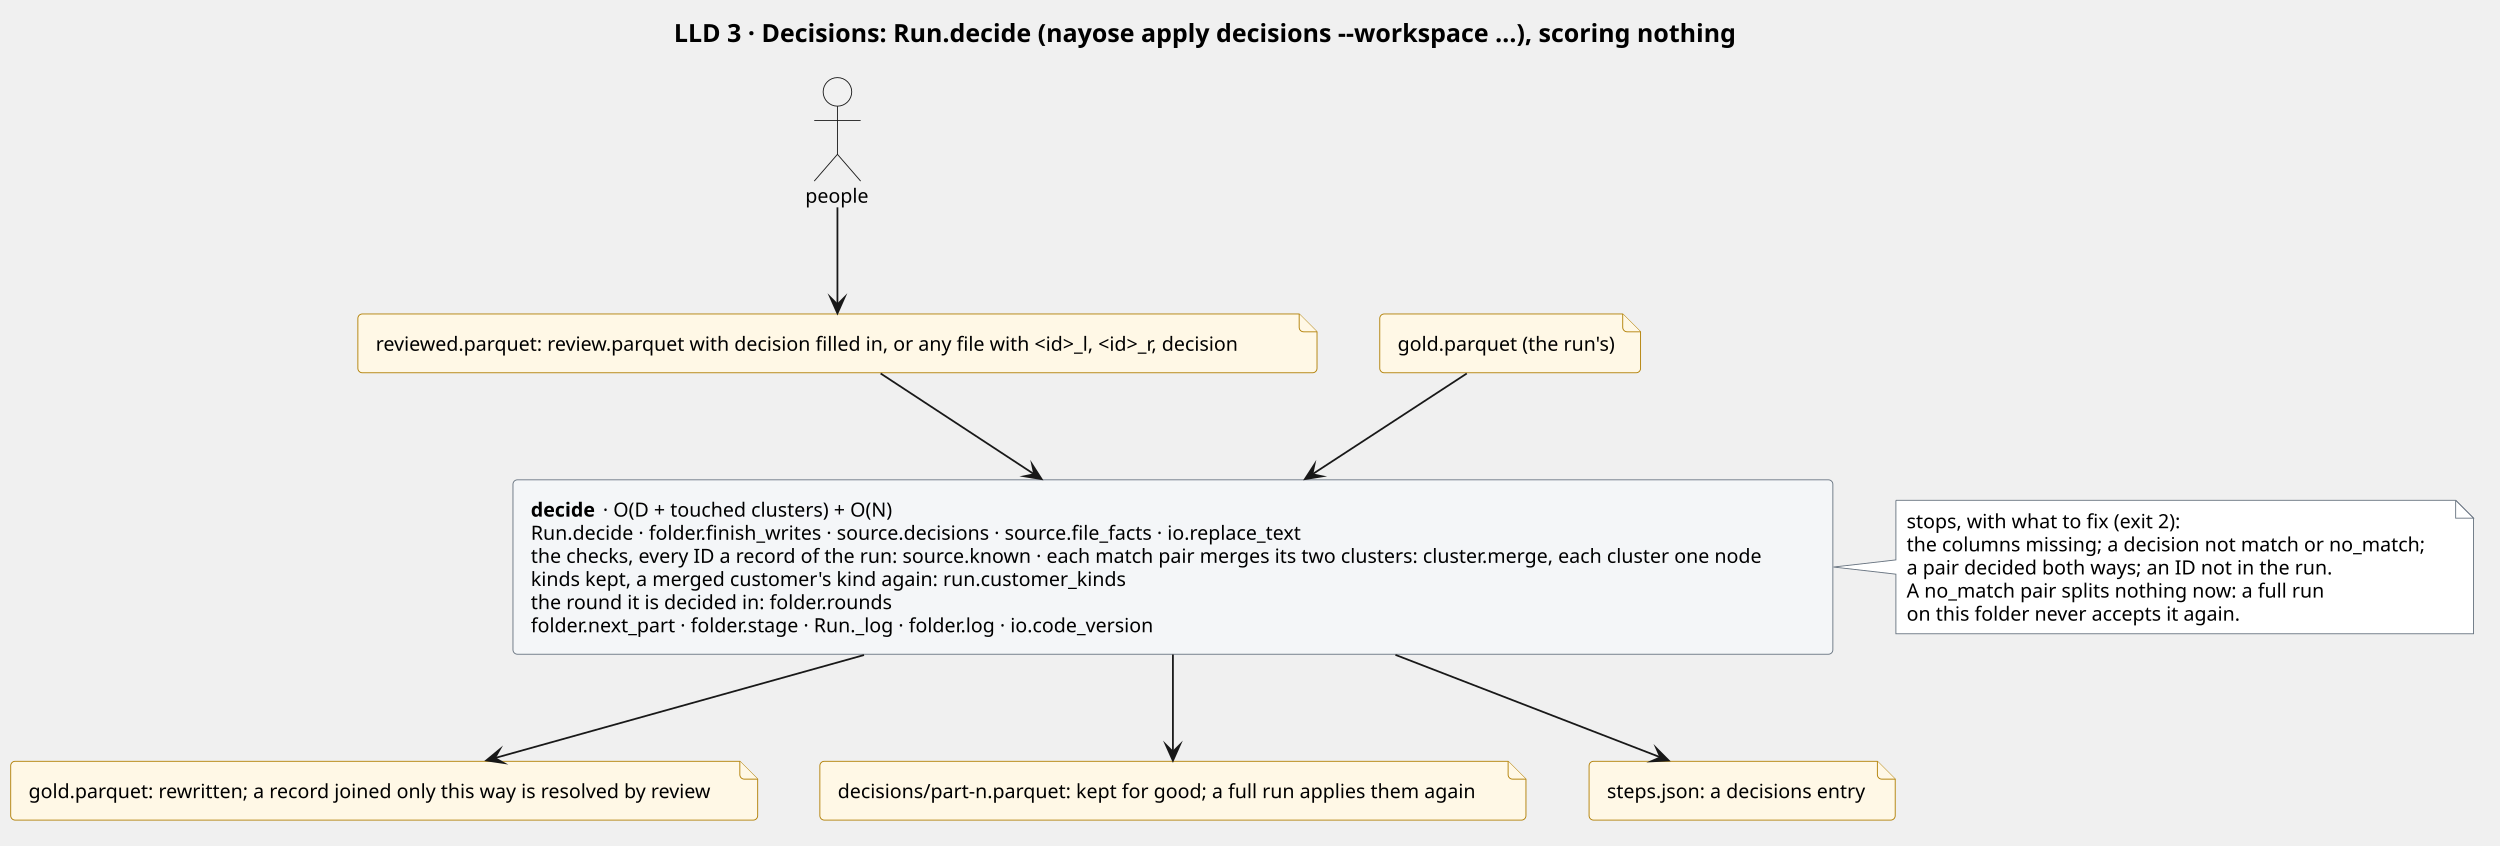
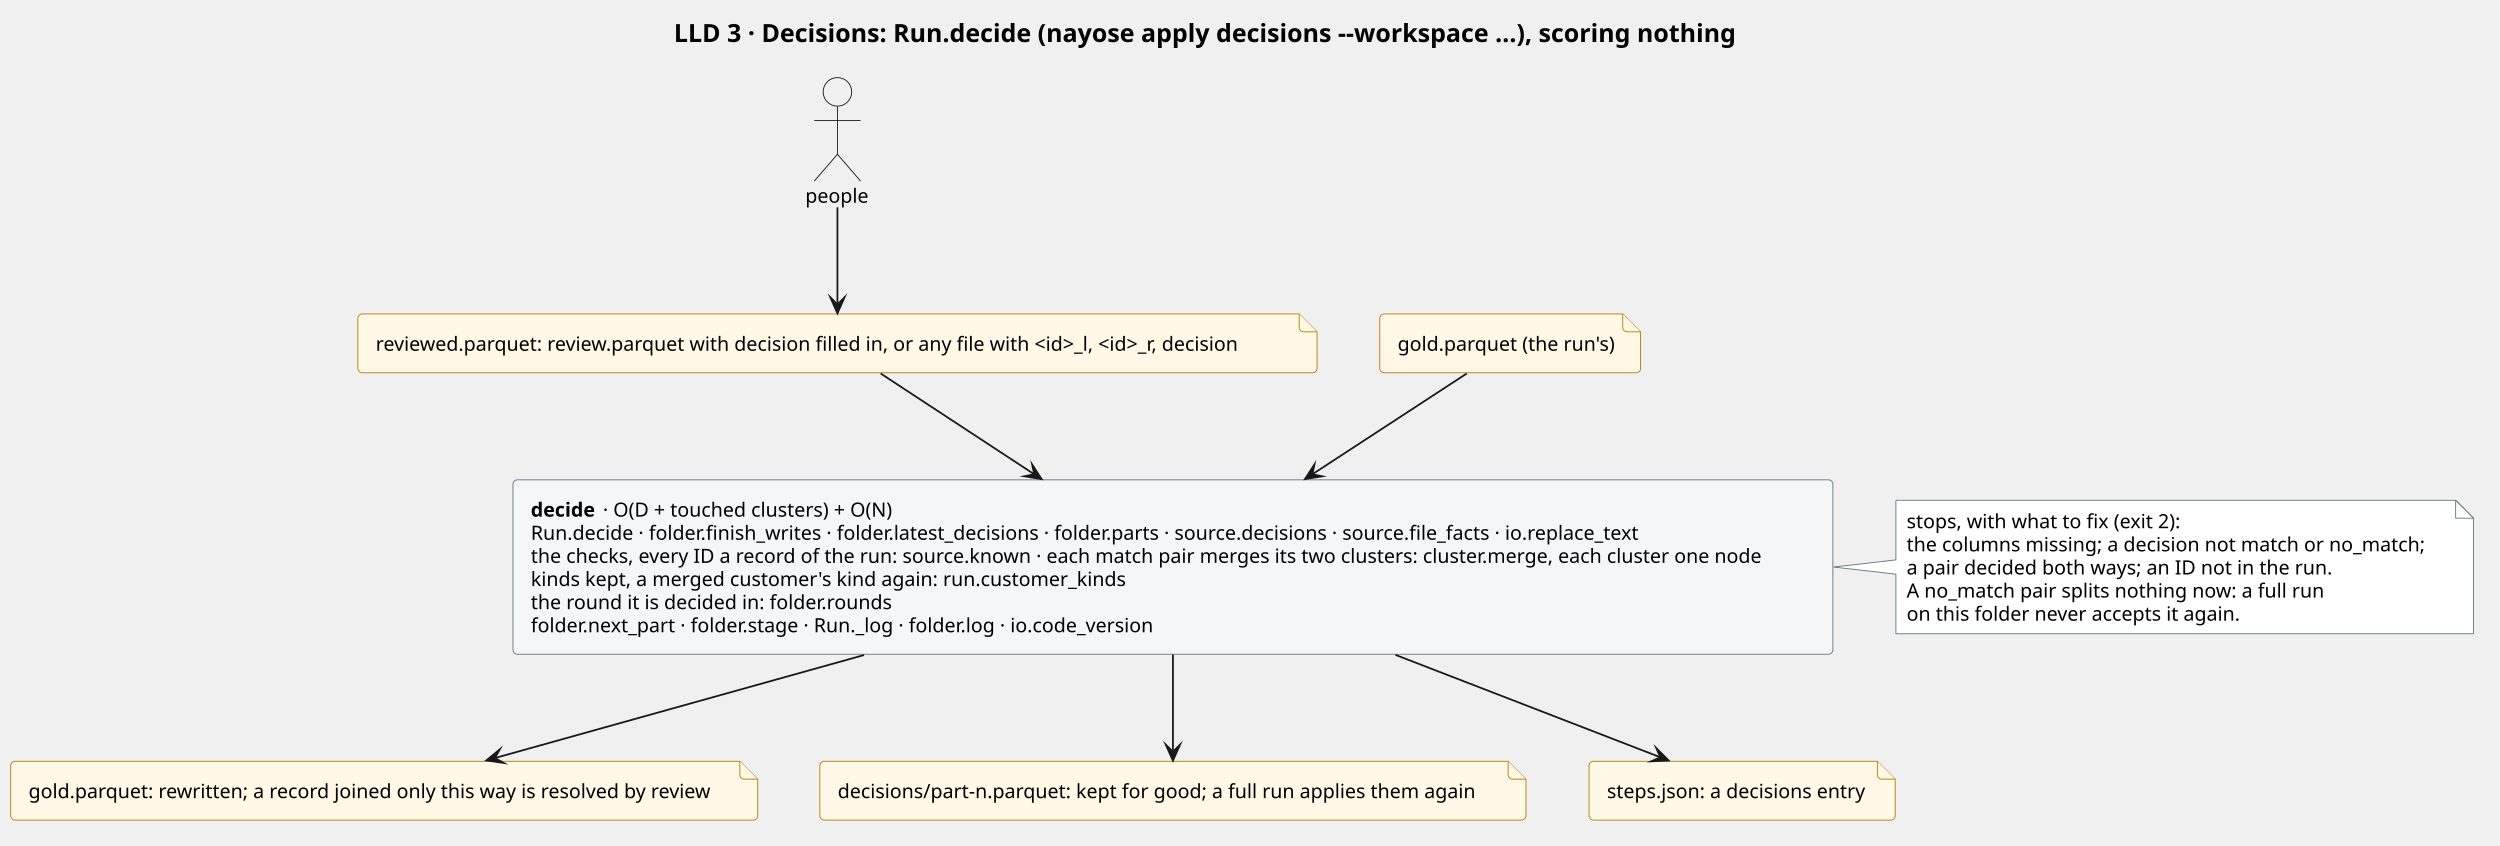
<svg xmlns="http://www.w3.org/2000/svg" version="1.1" data-diagram-type="DESCRIPTION" style="width:1401px;height:474px;background:#FFFFFF;" width="1401px" height="474px" viewBox="0 0 1401 474" zoomAndPan="magnify" preserveAspectRatio="none" contentStyleType="text/css">
  <defs />
  <g font-family="sans-serif" lengthAdjust="spacing">
    <g class="title" data-source-line="1">
      <text x="377.623" y="23.535" fill="#000" font-size="14" textLength="638.907" font-weight="700">LLD 3 · Decisions: Run.decide (nayose apply decisions --workspace …), scoring nothing</text>
    </g>
    <g class="entity" data-qualified-name="people" id="ent0001" data-source-line="16">
      <ellipse cx="469.3" cy="51.488" rx="8" ry="8" fill="#F1F1F1" style="stroke:#181818;stroke-width:0.5;" />
      <path d="M469.3,59.488 L469.3,86.488 M456.3,67.488 L482.3,67.488 M469.3,86.488 L456.3,101.488 M469.3,86.488 L482.3,101.488" style="stroke:#181818;stroke-width:0.5;" fill="none" />
      <text x="451.28" y="113.623" fill="#000" font-size="11" textLength="36.04">people</text>
    </g>
    <g class="entity" data-qualified-name="f_decided" id="ent0002" data-source-line="17">
      <path d="M200.55,178.448 L200.55,206.403 A2.5,2.5 0 0 0 203.05,208.903 L735.555,208.903 A2.5,2.5 0 0 0 738.055,206.403 L738.055,185.948 L728.055,175.948 L203.05,175.948 A2.5,2.5 0 0 0 200.55,178.448" style="stroke:#B07D00;stroke-width:0.5;" fill="#FFF8E6" />
      <path d="M728.055,175.948 L728.055,183.448 A2.5,2.5 0 0 0 730.555,185.948 L738.055,185.948" style="stroke:#B07D00;stroke-width:0.5;" fill="#FFF8E6" />
      <text x="210.55" y="196.583" fill="#000" font-size="11" textLength="517.505">reviewed.parquet: review.parquet with decision filled in, or any file with &lt;id&gt;_l, &lt;id&gt;_r, decision</text>
    </g>
    <g class="entity" data-qualified-name="f_gold_in" id="ent0003" data-source-line="18">
      <path d="M773.22,178.448 L773.22,206.403 A2.5,2.5 0 0 0 775.72,208.903 L916.876,208.903 A2.5,2.5 0 0 0 919.376,206.403 L919.376,185.948 L909.376,175.948 L775.72,175.948 A2.5,2.5 0 0 0 773.22,178.448" style="stroke:#B07D00;stroke-width:0.5;" fill="#FFF8E6" />
      <path d="M909.376,175.948 L909.376,183.448 A2.5,2.5 0 0 0 911.876,185.948 L919.376,185.948" style="stroke:#B07D00;stroke-width:0.5;" fill="#FFF8E6" />
      <text x="783.22" y="196.583" fill="#000" font-size="11" textLength="126.156">gold.parquet (the run's)</text>
    </g>
    <g class="entity" data-qualified-name="decide" id="ent0004" data-source-line="20">
      <rect x="287.47" y="268.898" width="739.667" height="97.73" fill="#F4F6F8" style="stroke:#65717E;stroke-width:0.5;" rx="2.5" ry="2.5" />
      <text x="297.47" y="289.533" fill="#000" font-size="11" textLength="36.899" font-weight="700">decide</text>
      <text x="337.85" y="289.533" fill="#000" font-size="11" textLength="174.426">· O(D + touched clusters) + O(N)</text>
-       <text x="297.47" y="302.488" fill="#000" font-size="11" textLength="456.769">Run.decide · folder.finish_writes · source.decisions · source.file_facts · io.replace_text</text>
+       <text x="297.47" y="302.488" fill="#000" font-size="11" textLength="659.463">Run.decide · folder.finish_writes · folder.latest_decisions · folder.parts · source.decisions · source.file_facts · io.replace_text</text>
      <text x="297.47" y="315.443" fill="#000" font-size="11" textLength="719.667">the checks, every ID a record of the run: source.known · each match pair merges its two clusters: cluster.merge, each cluster one node</text>
      <text x="297.47" y="328.398" fill="#000" font-size="11" textLength="347.048">kinds kept, a merged customer's kind again: run.customer_kinds</text>
      <text x="297.47" y="341.353" fill="#000" font-size="11" textLength="213.651">the round it is decided in: folder.rounds</text>
      <text x="297.47" y="354.308" fill="#000" font-size="11" textLength="372.754">folder.next_part · folder.stage · Run._log · folder.log · io.code_version</text>
    </g>
    <g class="entity" data-qualified-name="GMN5" id="ent0006" data-source-line="23">
      <path d="M1062.46,280.378 L1062.46,313.768 L1027.46,317.768 L1062.46,321.768 L1062.46,355.154 A0,0 0 0 0 1062.46,355.154 L1386.153,355.154 A0,0 0 0 0 1386.153,355.154 L1386.153,290.378 L1376.153,280.378 L1062.46,280.378 A0,0 0 0 0 1062.46,280.378" style="stroke:#65717E;stroke-width:0.5;" fill="#FFF" />
      <path d="M1376.153,280.378 L1376.153,290.378 L1386.153,290.378 L1376.153,280.378" style="stroke:#65717E;stroke-width:0.5;" fill="#FFF" />
      <text x="1068.46" y="296.013" fill="#000" font-size="11" textLength="164.06">stops, with what to fix (exit 2):</text>
      <text x="1068.46" y="308.968" fill="#000" font-size="11" textLength="302.693">the columns missing; a decision not match or no_match;</text>
      <text x="1068.46" y="321.923" fill="#000" font-size="11" textLength="248.123">a pair decided both ways; an ID not in the run.</text>
      <text x="1068.46" y="334.878" fill="#000" font-size="11" textLength="245.115">A no_match pair splits nothing now: a full run</text>
      <text x="1068.46" y="347.833" fill="#000" font-size="11" textLength="194.912">on this folder never accepts it again.</text>
    </g>
    <g class="entity" data-qualified-name="f_gold_out" id="ent0008" data-source-line="30">
      <path d="M6,429.128 L6,457.083 A2.5,2.5 0 0 0 8.5,459.583 L422.105,459.583 A2.5,2.5 0 0 0 424.605,457.083 L424.605,436.628 L414.605,426.628 L8.5,426.628 A2.5,2.5 0 0 0 6,429.128" style="stroke:#B07D00;stroke-width:0.5;" fill="#FFF8E6" />
      <path d="M414.605,426.628 L414.605,434.128 A2.5,2.5 0 0 0 417.105,436.628 L424.605,436.628" style="stroke:#B07D00;stroke-width:0.5;" fill="#FFF8E6" />
      <text x="16" y="447.263" fill="#000" font-size="11" textLength="398.605">gold.parquet: rewritten; a record joined only this way is resolved by review</text>
    </g>
    <g class="entity" data-qualified-name="f_kept" id="ent0009" data-source-line="31">
      <path d="M459.45,429.128 L459.45,457.083 A2.5,2.5 0 0 0 461.95,459.583 L852.647,459.583 A2.5,2.5 0 0 0 855.147,457.083 L855.147,436.628 L845.147,426.628 L461.95,426.628 A2.5,2.5 0 0 0 459.45,429.128" style="stroke:#B07D00;stroke-width:0.5;" fill="#FFF8E6" />
      <path d="M845.147,426.628 L845.147,434.128 A2.5,2.5 0 0 0 847.647,436.628 L855.147,436.628" style="stroke:#B07D00;stroke-width:0.5;" fill="#FFF8E6" />
      <text x="469.45" y="447.263" fill="#000" font-size="11" textLength="375.697">decisions/part-n.parquet: kept for good; a full run applies them again</text>
    </g>
    <g class="entity" data-qualified-name="f_steps" id="ent0010" data-source-line="32">
      <path d="M890.52,429.128 L890.52,457.083 A2.5,2.5 0 0 0 893.02,459.583 L1059.576,459.583 A2.5,2.5 0 0 0 1062.076,457.083 L1062.076,436.628 L1052.076,426.628 L893.02,426.628 A2.5,2.5 0 0 0 890.52,429.128" style="stroke:#B07D00;stroke-width:0.5;" fill="#FFF8E6" />
      <path d="M1052.076,426.628 L1052.076,434.128 A2.5,2.5 0 0 0 1054.576,436.628 L1062.076,436.628" style="stroke:#B07D00;stroke-width:0.5;" fill="#FFF8E6" />
      <text x="900.52" y="447.263" fill="#000" font-size="11" textLength="151.556">steps.json: a decisions entry</text>
    </g>
    <g class="link" data-entity-1="ent0001" data-entity-2="ent0002" id="lnk11" data-source-line="34" data-link-type="dependency">
      <path d="M469.3,116.188 C469.3,136.208 469.3,155.178 469.3,170.588" style="stroke:#181818;stroke-width:1;" fill="none" id="people-to-f_decided" />
      <polygon points="469.3,175.588,473.3,166.588,469.3,170.588,465.3,166.588,469.3,175.588" fill="#181818" style="stroke:#181818;stroke-width:1;stroke-linejoin:miter;stroke-miterlimit:10;" />
    </g>
    <g class="link" data-entity-1="ent0002" data-entity-2="ent0004" id="lnk12" data-source-line="35" data-link-type="dependency">
      <path d="M493.5,209.298 C516.3,224.258 547.5,244.725 579.54,265.755" style="stroke:#181818;stroke-width:1;" fill="none" id="f_decided-to-decide" />
      <polygon points="583.72,268.498,578.391,260.216,579.54,265.755,574.001,266.904,583.72,268.498" fill="#181818" style="stroke:#181818;stroke-width:1;stroke-linejoin:miter;stroke-miterlimit:10;" />
    </g>
    <g class="link" data-entity-1="ent0003" data-entity-2="ent0004" id="lnk13" data-source-line="36" data-link-type="dependency">
      <path d="M821.98,209.298 C799.05,224.258 767.677,244.735 735.457,265.765" style="stroke:#181818;stroke-width:1;" fill="none" id="f_gold_in-to-decide" />
      <polygon points="731.27,268.498,740.993,266.929,735.457,265.765,736.62,260.229,731.27,268.498" fill="#181818" style="stroke:#181818;stroke-width:1;stroke-linejoin:miter;stroke-miterlimit:10;" />
    </g>
    <g class="link" data-entity-1="ent0004" data-entity-2="ent0008" id="lnk14" data-source-line="37" data-link-type="dependency">
      <path d="M484.2,367.078 C409.06,388.038 330.976,409.834 277.366,424.794" style="stroke:#181818;stroke-width:1;" fill="none" id="decide-to-f_gold_out" />
      <polygon points="272.55,426.138,282.294,427.572,277.366,424.794,280.144,419.866,272.55,426.138" fill="#181818" style="stroke:#181818;stroke-width:1;stroke-linejoin:miter;stroke-miterlimit:10;" />
    </g>
    <g class="link" data-entity-1="ent0004" data-entity-2="ent0009" id="lnk15" data-source-line="38" data-link-type="dependency">
      <path d="M657.3,366.808 C657.3,387.908 657.3,406.258 657.3,421.278" style="stroke:#181818;stroke-width:1;" fill="none" id="decide-to-f_kept" />
      <polygon points="657.3,426.278,661.3,417.278,657.3,421.278,653.3,417.278,657.3,426.278" fill="#181818" style="stroke:#181818;stroke-width:1;stroke-linejoin:miter;stroke-miterlimit:10;" />
    </g>
    <g class="link" data-entity-1="ent0004" data-entity-2="ent0010" id="lnk16" data-source-line="39" data-link-type="dependency">
      <path d="M782.01,366.988 C836.35,387.998 891.696,409.395 930.446,424.375" style="stroke:#181818;stroke-width:1;" fill="none" id="decide-to-f_steps" />
      <polygon points="935.11,426.178,928.158,419.202,930.446,424.375,925.273,426.664,935.11,426.178" fill="#181818" style="stroke:#181818;stroke-width:1;stroke-linejoin:miter;stroke-miterlimit:10;" />
    </g>
  </g>
</svg>
